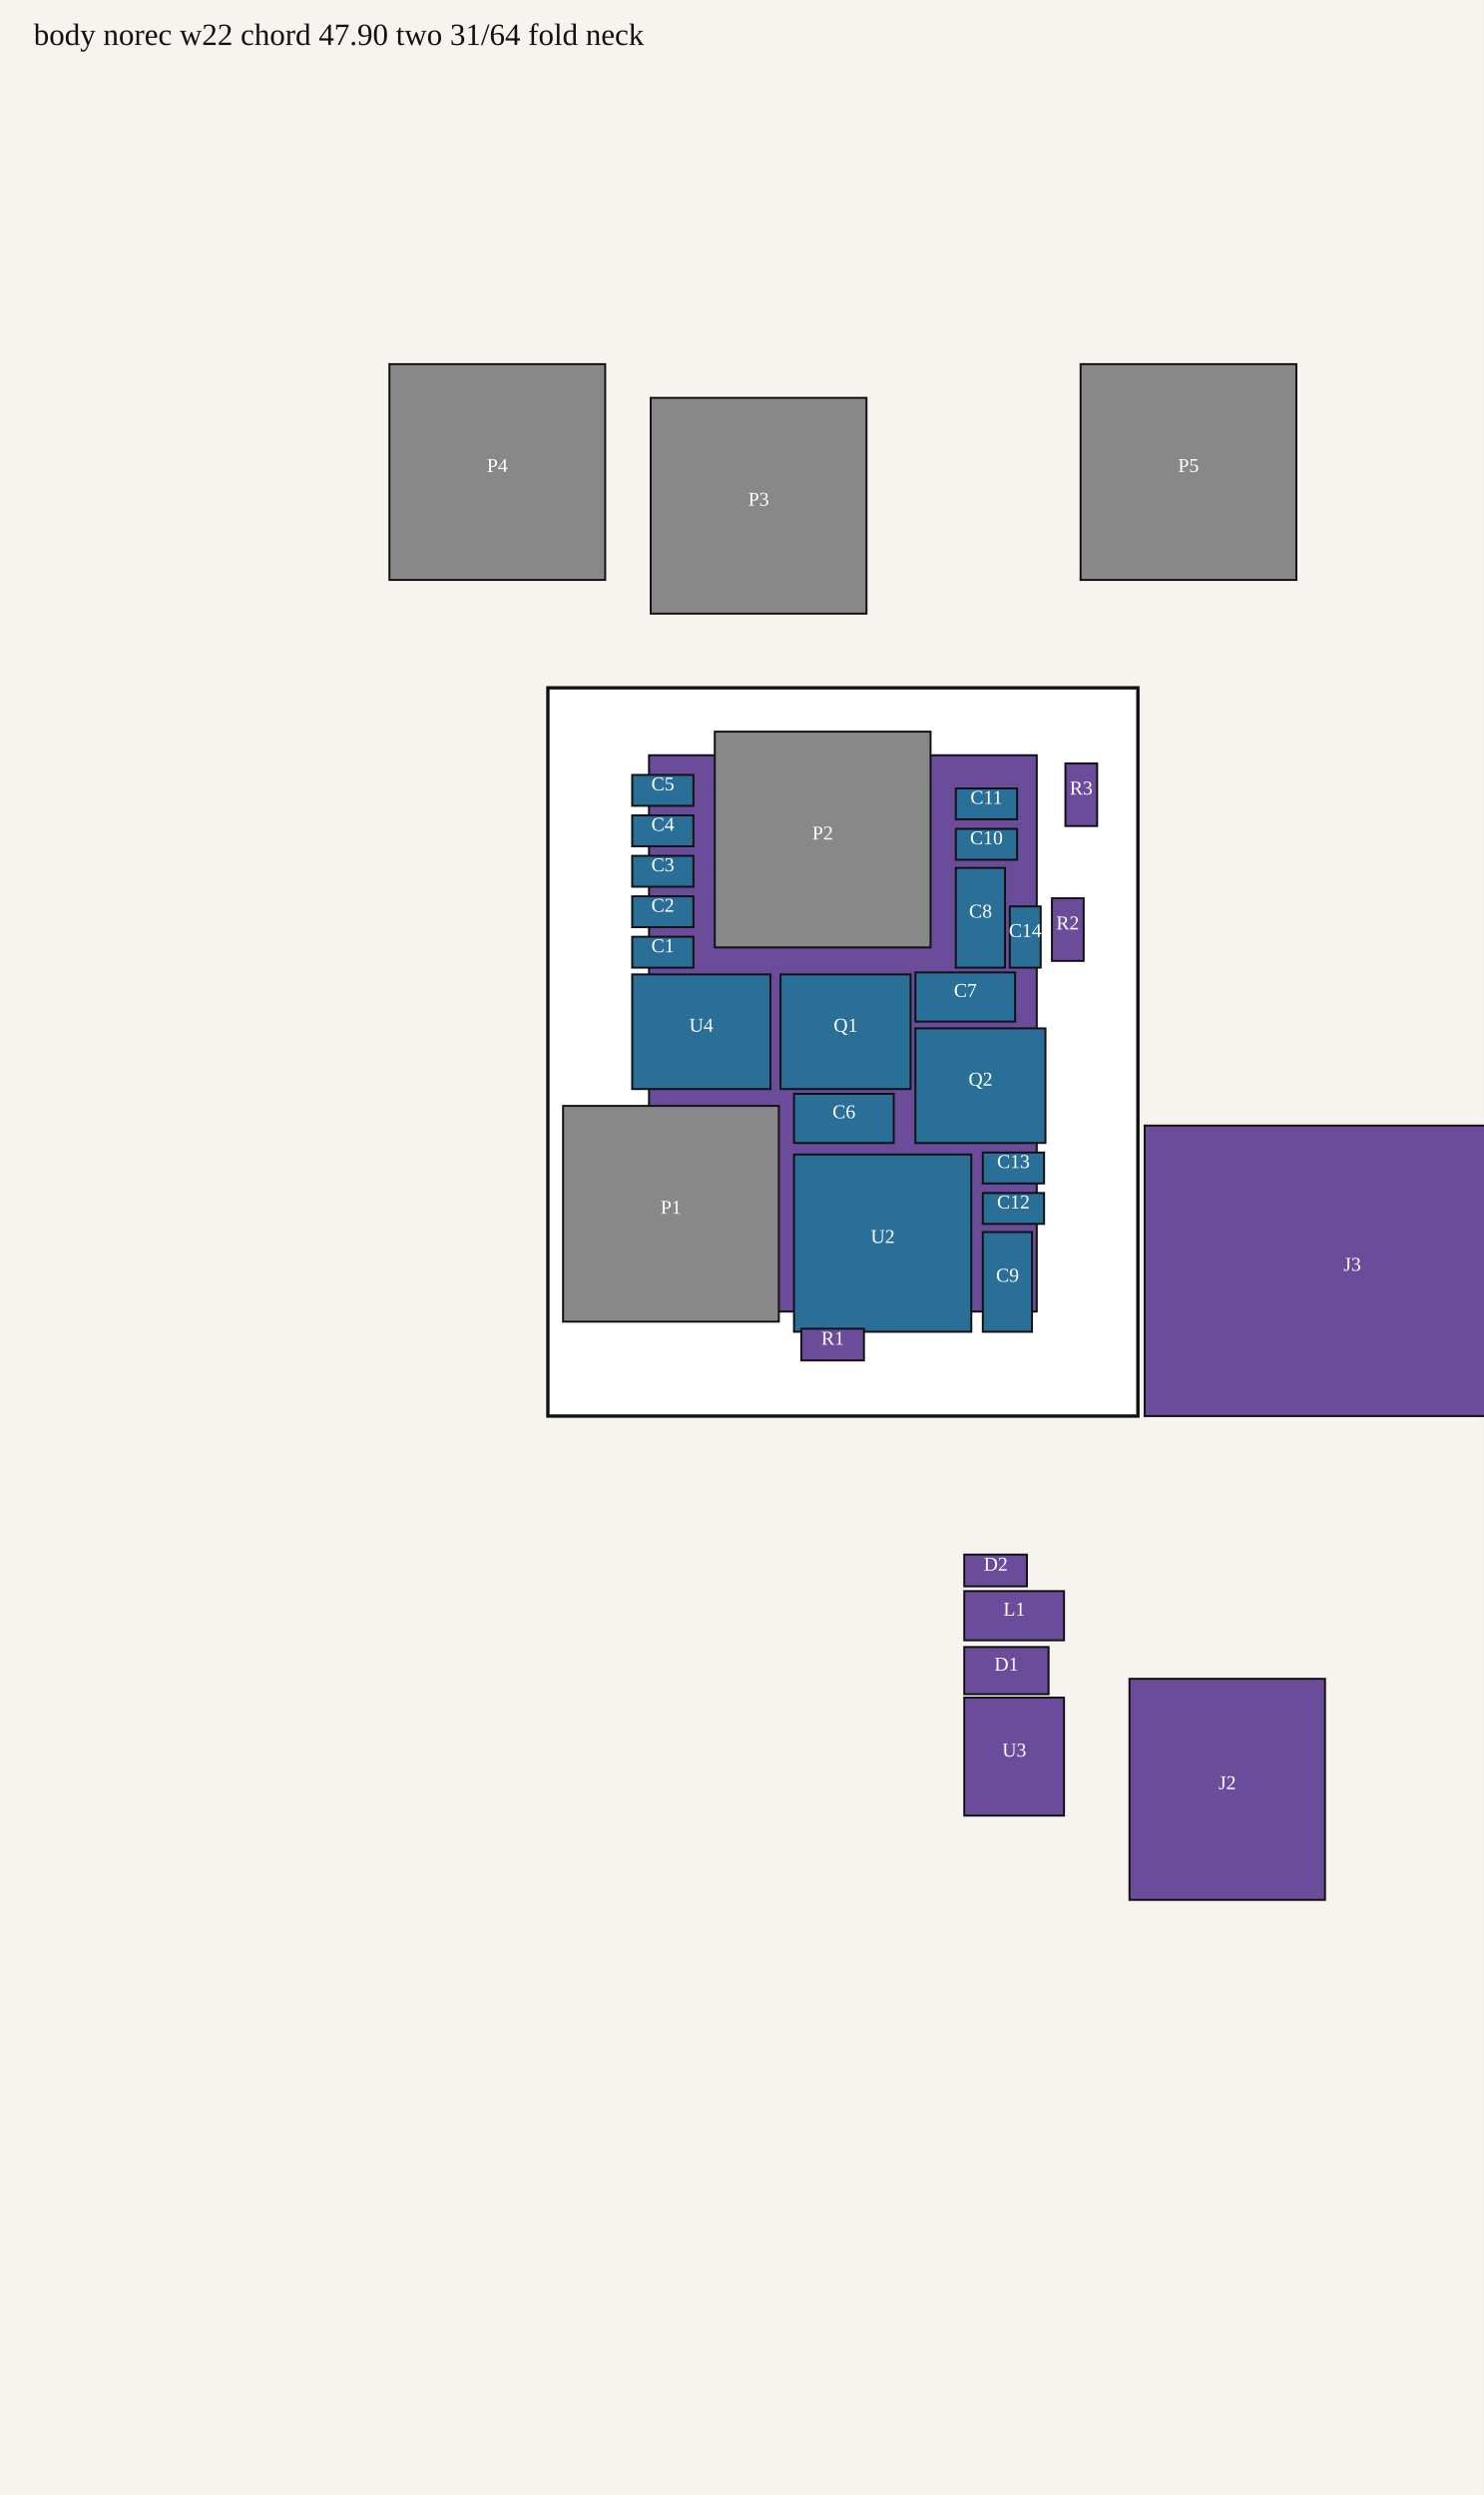
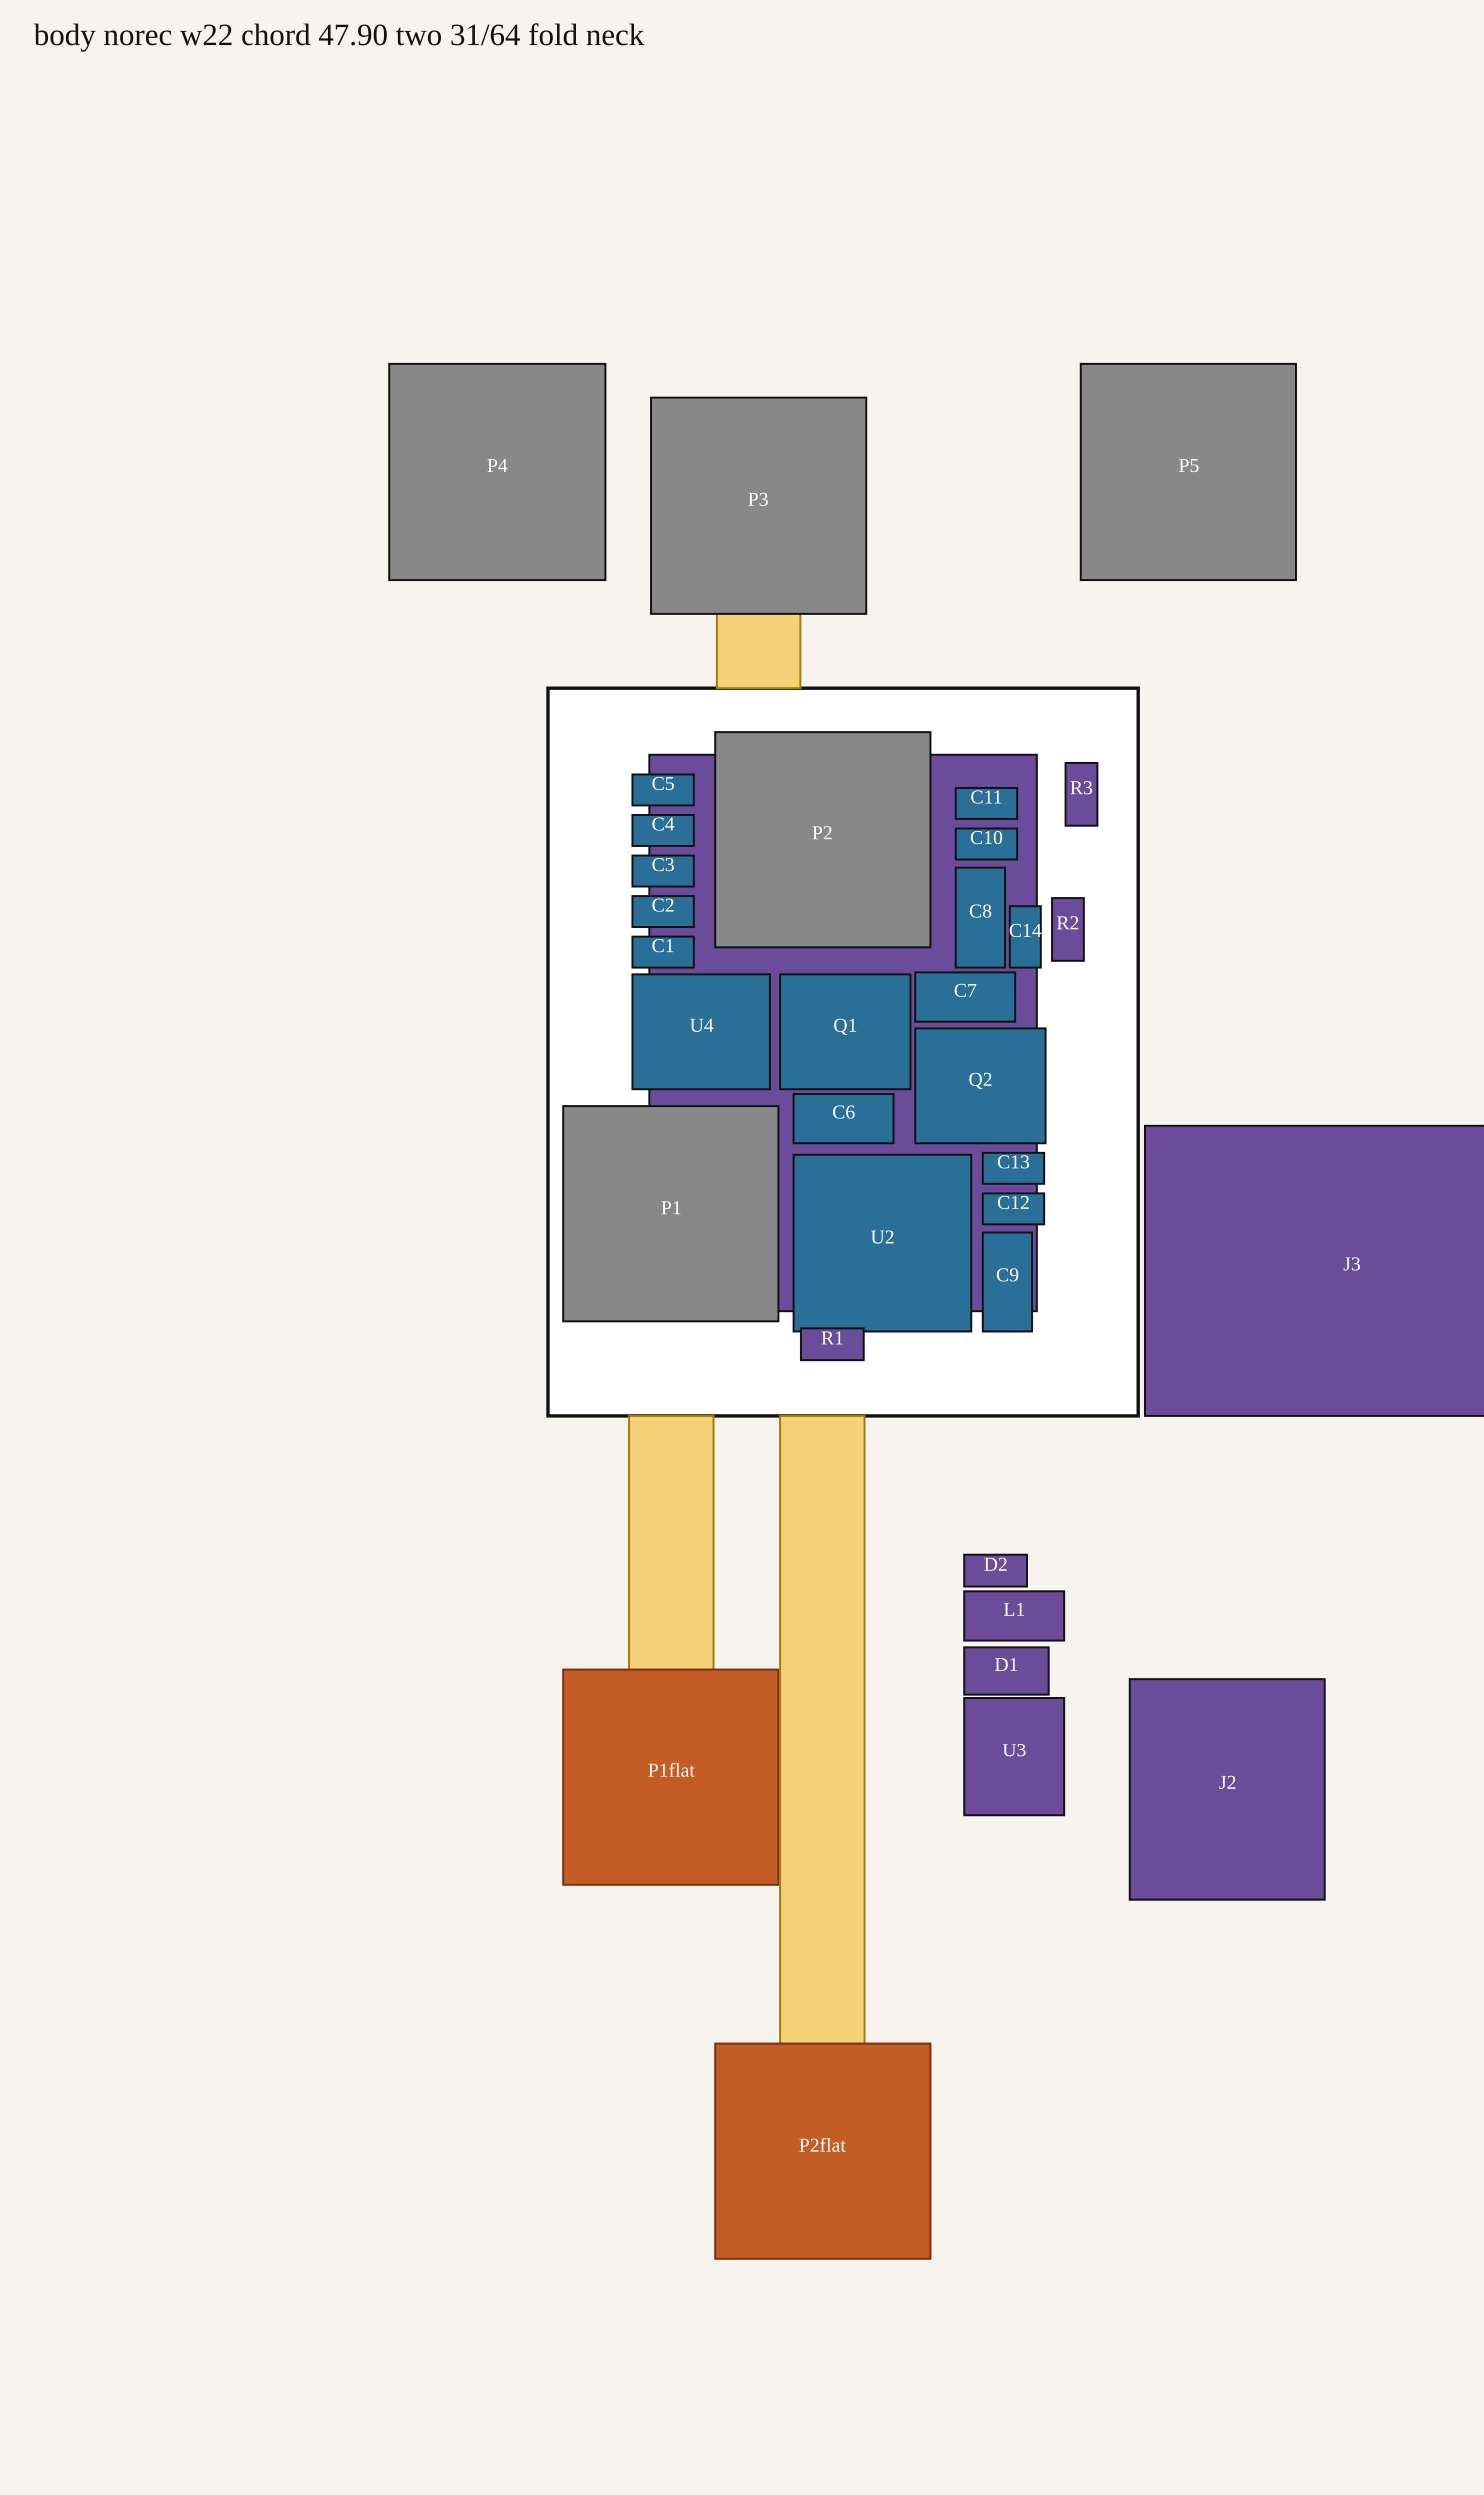
<svg xmlns="http://www.w3.org/2000/svg" width="528" height="888" viewBox="0 0 528.0 888.0">
  <rect width="100%" height="100%" fill="#f7f4ef" />
  <rect x="195.0" y="244.8" width="210.0" height="259.2" fill="#fff" stroke="#111" stroke-width="1.2" />
+   <rect x="223.8" y="504.0" width="30.0" height="128.5" fill="#f3d27a" stroke="#a67c00" stroke-width="0.7" />
+   <rect x="200.4" y="594.1" width="76.8" height="76.8" fill="#c45c26" stroke="#7a2e0b" stroke-width="0.7" />
+   <text x="238.8" y="632.5" font-size="7" text-anchor="middle" fill="#fff">P1flat</text>
+   <rect x="277.8" y="504.0" width="30.0" height="261.7" fill="#f3d27a" stroke="#a67c00" stroke-width="0.7" />
+   <rect x="254.4" y="727.3" width="76.8" height="76.8" fill="#c45c26" stroke="#7a2e0b" stroke-width="0.7" />
+   <text x="292.8" y="765.7" font-size="7" text-anchor="middle" fill="#fff">P2flat</text>
+   <rect x="255.0" y="180.0" width="30.0" height="64.8" fill="#f3d27a" stroke="#a67c00" stroke-width="0.7" />
  <rect x="231.0" y="268.8" width="138.0" height="198.0" fill="#6b4c9a" stroke="#111" stroke-width="0.7" />
  <text x="300.0" y="367.8" font-size="7" text-anchor="middle" fill="#fff">U1</text>
  <rect x="200.4" y="393.6" width="76.8" height="76.8" fill="#888" stroke="#111" stroke-width="0.7" />
  <text x="238.8" y="432.0" font-size="7" text-anchor="middle" fill="#fff">P1</text>
  <rect x="254.4" y="260.4" width="76.8" height="76.8" fill="#888" stroke="#111" stroke-width="0.7" />
  <text x="292.8" y="298.8" font-size="7" text-anchor="middle" fill="#fff">P2</text>
  <rect x="231.6" y="141.6" width="76.8" height="76.8" fill="#888" stroke="#111" stroke-width="0.7" />
  <text x="270.0" y="180.0" font-size="7" text-anchor="middle" fill="#fff">P3</text>
  <rect x="138.6" y="129.6" width="76.8" height="76.8" fill="#888" stroke="#111" stroke-width="0.7" />
  <text x="177.0" y="168.0" font-size="7" text-anchor="middle" fill="#fff">P4</text>
  <rect x="384.6" y="129.6" width="76.8" height="76.8" fill="#888" stroke="#111" stroke-width="0.7" />
  <text x="423.0" y="168.0" font-size="7" text-anchor="middle" fill="#fff">P5</text>
  <rect x="282.6" y="410.9" width="63.1" height="63.1" fill="#2a6f97" stroke="#111" stroke-width="0.7" />
  <text x="314.2" y="442.4" font-size="7" text-anchor="middle" fill="#fff">U2</text>
  <rect x="343.2" y="604.2" width="35.5" height="42.0" fill="#6b4c9a" stroke="#111" stroke-width="0.7" />
  <text x="361.0" y="625.2" font-size="7" text-anchor="middle" fill="#fff">U3</text>
  <rect x="225.0" y="346.8" width="49.2" height="40.8" fill="#2a6f97" stroke="#111" stroke-width="0.7" />
  <text x="249.6" y="367.2" font-size="7" text-anchor="middle" fill="#fff">U4</text>
  <rect x="402.0" y="597.5" width="69.6" height="78.7" fill="#6b4c9a" stroke="#111" stroke-width="0.7" />
  <text x="436.8" y="636.8" font-size="7" text-anchor="middle" fill="#fff">J2</text>
  <rect x="407.4" y="400.6" width="147.7" height="103.4" fill="#6b4c9a" stroke="#111" stroke-width="0.7" />
  <text x="481.3" y="452.3" font-size="7" text-anchor="middle" fill="#fff">J3</text>
  <rect x="343.2" y="586.2" width="30.0" height="16.8" fill="#6b4c9a" stroke="#111" stroke-width="0.7" />
  <text x="358.2" y="594.6" font-size="7" text-anchor="middle" fill="#fff">D1</text>
  <rect x="343.2" y="566.3" width="35.5" height="17.5" fill="#6b4c9a" stroke="#111" stroke-width="0.7" />
  <text x="361.0" y="575.0" font-size="7" text-anchor="middle" fill="#fff">L1</text>
  <rect x="343.2" y="553.3" width="22.3" height="11.3" fill="#6b4c9a" stroke="#111" stroke-width="0.7" />
  <text x="354.4" y="559.0" font-size="7" text-anchor="middle" fill="#fff">D2</text>
  <rect x="277.8" y="346.8" width="46.3" height="40.8" fill="#2a6f97" stroke="#111" stroke-width="0.7" />
  <text x="301.0" y="367.2" font-size="7" text-anchor="middle" fill="#fff">Q1</text>
  <rect x="325.8" y="366.0" width="46.3" height="40.8" fill="#2a6f97" stroke="#111" stroke-width="0.7" />
  <text x="349.0" y="386.4" font-size="7" text-anchor="middle" fill="#fff">Q2</text>
  <rect x="285.2" y="472.9" width="22.3" height="11.3" fill="#6b4c9a" stroke="#111" stroke-width="0.7" />
  <text x="296.4" y="478.6" font-size="7" text-anchor="middle" fill="#fff">R1</text>
  <rect x="374.4" y="319.7" width="11.3" height="22.3" fill="#6b4c9a" stroke="#111" stroke-width="0.7" />
  <text x="380.0" y="330.8" font-size="7" text-anchor="middle" fill="#fff">R2</text>
  <rect x="379.2" y="271.7" width="11.3" height="22.3" fill="#6b4c9a" stroke="#111" stroke-width="0.7" />
  <text x="384.8" y="282.8" font-size="7" text-anchor="middle" fill="#fff">R3</text>
  <rect x="225.0" y="333.4" width="21.8" height="11.0" fill="#2a6f97" stroke="#111" stroke-width="0.7" />
  <text x="235.9" y="338.9" font-size="7" text-anchor="middle" fill="#fff">C1</text>
  <rect x="225.0" y="319.0" width="21.8" height="11.0" fill="#2a6f97" stroke="#111" stroke-width="0.7" />
  <text x="235.9" y="324.5" font-size="7" text-anchor="middle" fill="#fff">C2</text>
  <rect x="225.0" y="304.6" width="21.8" height="11.0" fill="#2a6f97" stroke="#111" stroke-width="0.7" />
  <text x="235.9" y="310.1" font-size="7" text-anchor="middle" fill="#fff">C3</text>
  <rect x="225.0" y="290.2" width="21.8" height="11.0" fill="#2a6f97" stroke="#111" stroke-width="0.7" />
  <text x="235.9" y="295.7" font-size="7" text-anchor="middle" fill="#fff">C4</text>
  <rect x="225.0" y="275.8" width="21.8" height="11.0" fill="#2a6f97" stroke="#111" stroke-width="0.7" />
  <text x="235.9" y="281.3" font-size="7" text-anchor="middle" fill="#fff">C5</text>
  <rect x="282.6" y="389.3" width="35.5" height="17.5" fill="#2a6f97" stroke="#111" stroke-width="0.7" />
  <text x="300.4" y="398.0" font-size="7" text-anchor="middle" fill="#fff">C6</text>
  <rect x="325.8" y="346.1" width="35.5" height="17.5" fill="#2a6f97" stroke="#111" stroke-width="0.7" />
  <text x="343.6" y="354.8" font-size="7" text-anchor="middle" fill="#fff">C7</text>
  <rect x="340.2" y="308.9" width="17.5" height="35.5" fill="#2a6f97" stroke="#111" stroke-width="0.7" />
  <text x="349.0" y="326.6" font-size="7" text-anchor="middle" fill="#fff">C8</text>
  <rect x="349.8" y="438.5" width="17.5" height="35.5" fill="#2a6f97" stroke="#111" stroke-width="0.7" />
  <text x="358.6" y="456.2" font-size="7" text-anchor="middle" fill="#fff">C9</text>
  <rect x="340.2" y="295.0" width="21.8" height="11.0" fill="#2a6f97" stroke="#111" stroke-width="0.7" />
  <text x="351.1" y="300.5" font-size="7" text-anchor="middle" fill="#fff">C10</text>
  <rect x="340.2" y="280.6" width="21.8" height="11.0" fill="#2a6f97" stroke="#111" stroke-width="0.7" />
  <text x="351.1" y="286.1" font-size="7" text-anchor="middle" fill="#fff">C11</text>
  <rect x="349.8" y="424.6" width="21.8" height="11.0" fill="#2a6f97" stroke="#111" stroke-width="0.7" />
  <text x="360.7" y="430.1" font-size="7" text-anchor="middle" fill="#fff">C12</text>
  <rect x="349.8" y="410.2" width="21.8" height="11.0" fill="#2a6f97" stroke="#111" stroke-width="0.7" />
  <text x="360.7" y="415.7" font-size="7" text-anchor="middle" fill="#fff">C13</text>
  <rect x="359.4" y="322.6" width="11.0" height="21.8" fill="#2a6f97" stroke="#111" stroke-width="0.7" />
  <text x="364.9" y="333.5" font-size="7" text-anchor="middle" fill="#fff">C14</text>
  <text x="12" y="16" font-size="11" fill="#111">body norec w22 chord 47.90 two 31/64 fold neck</text>
</svg>
